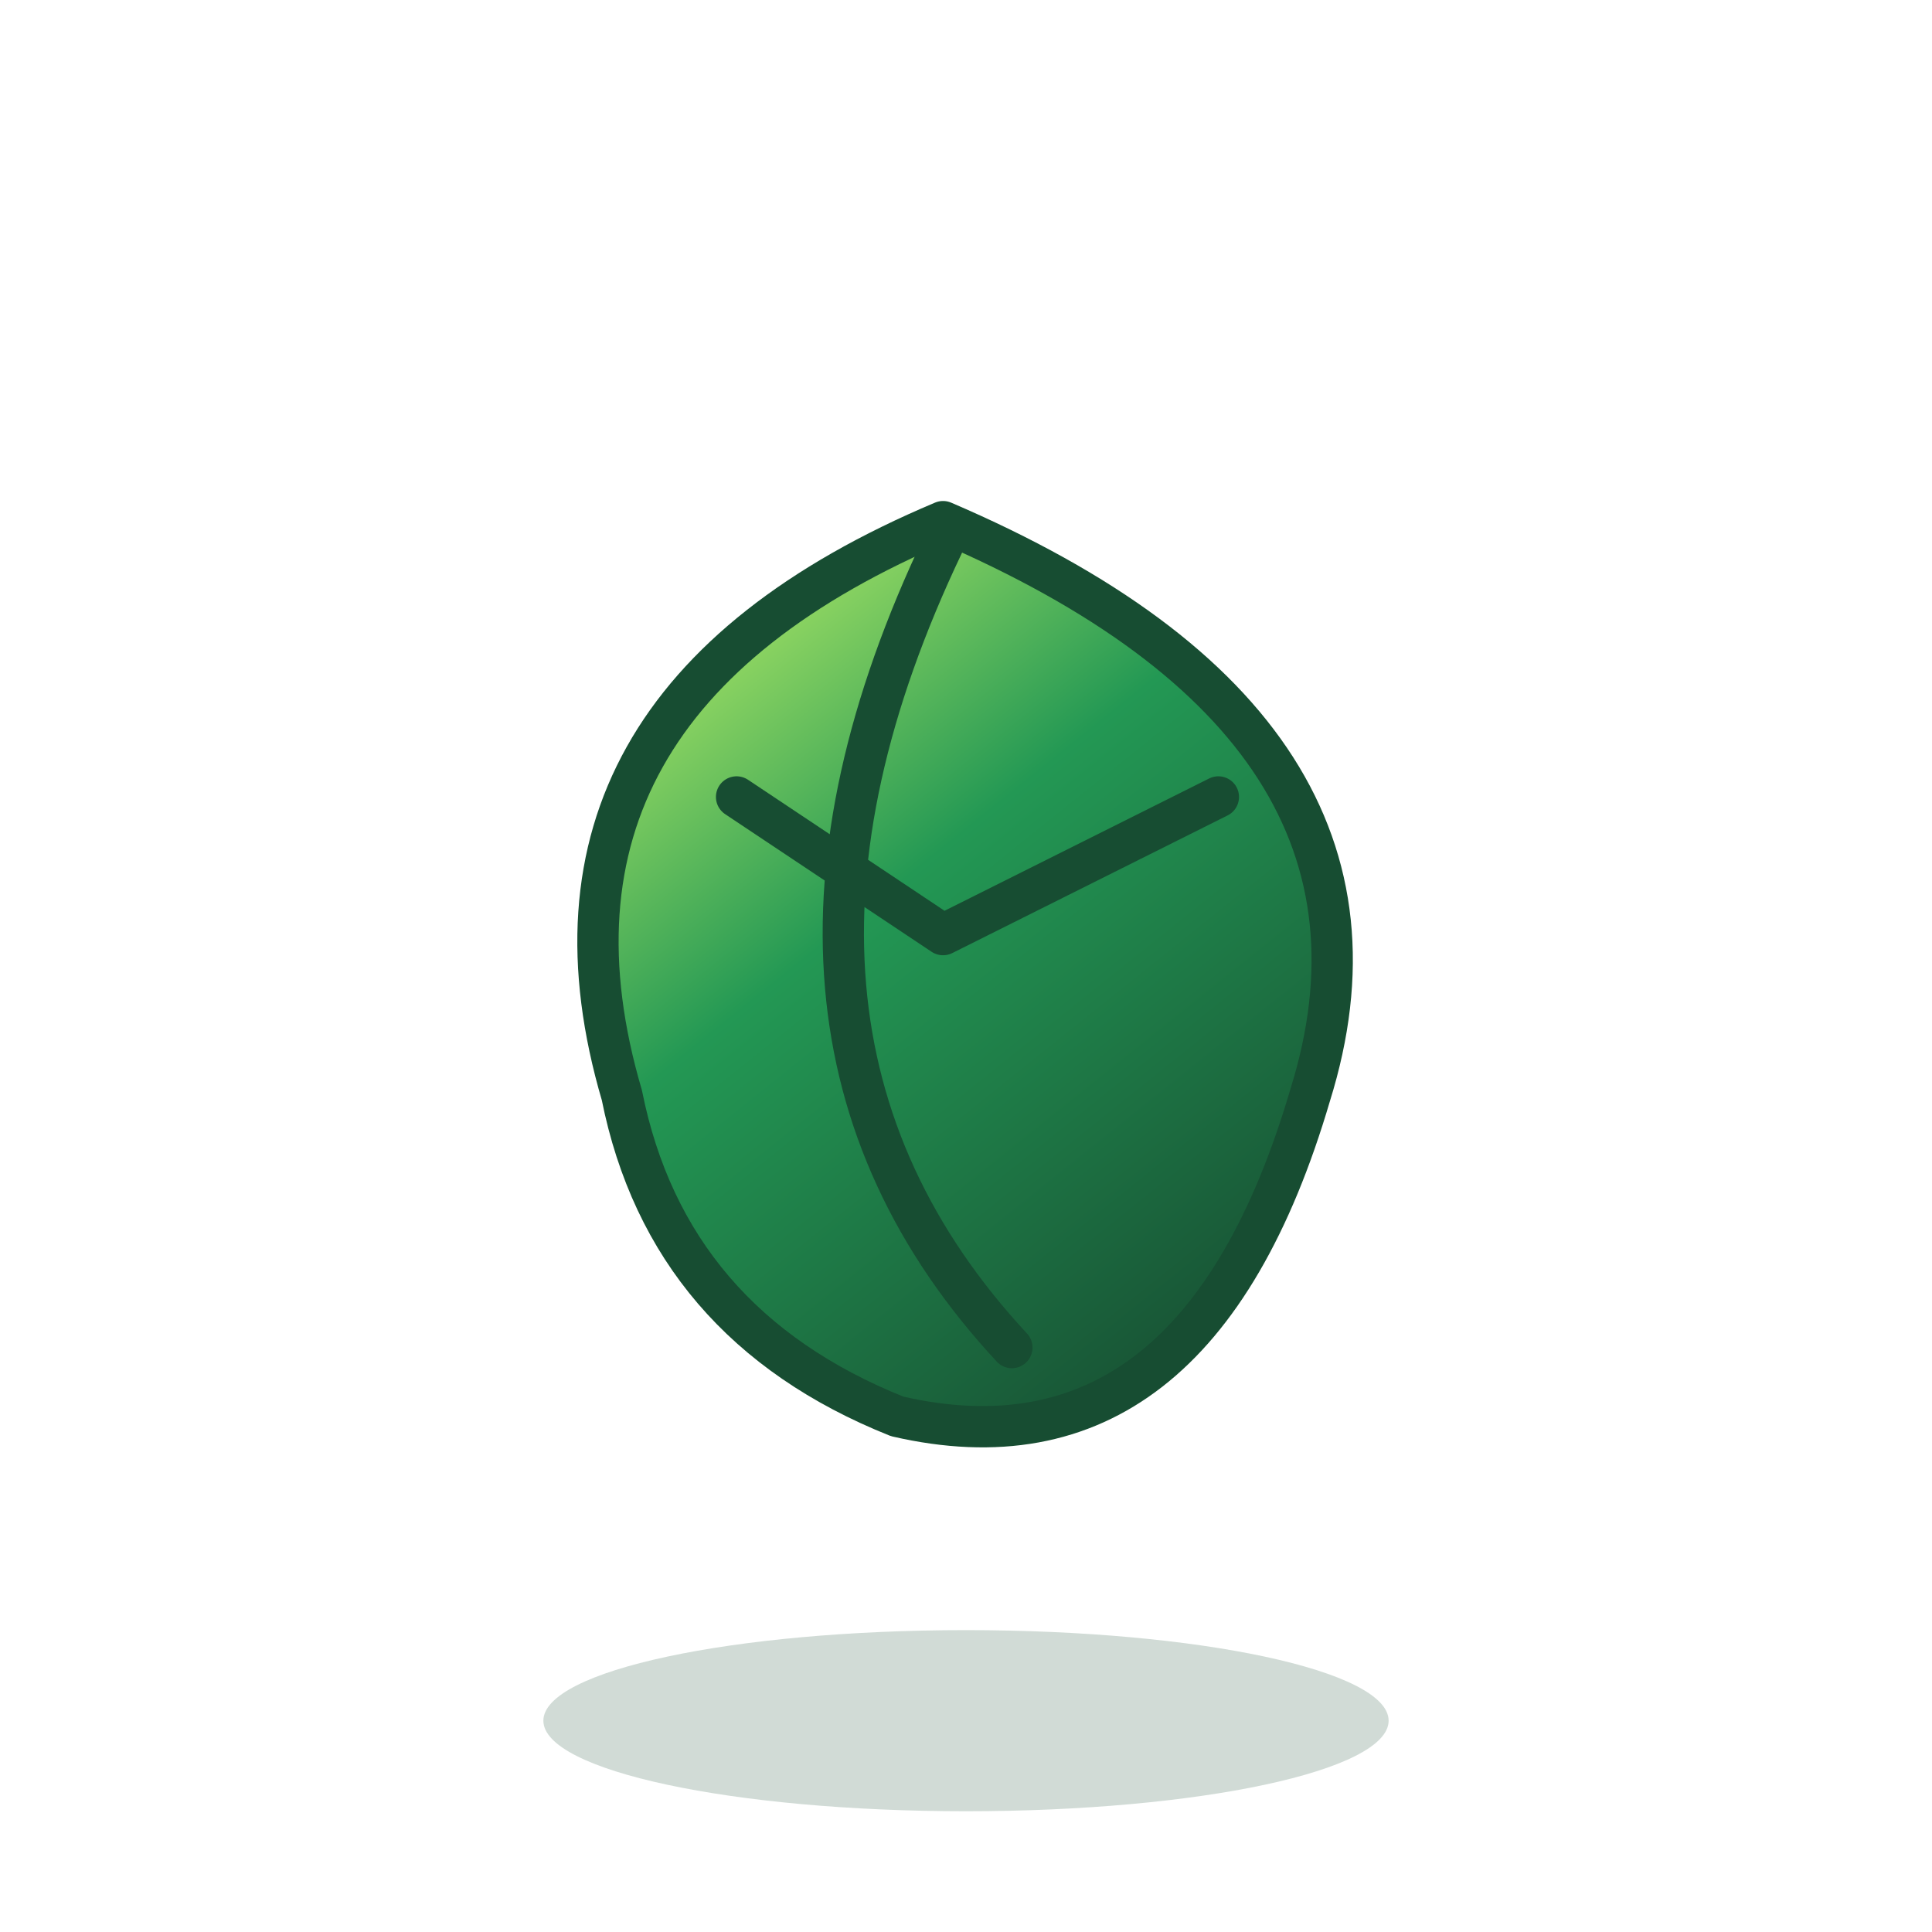
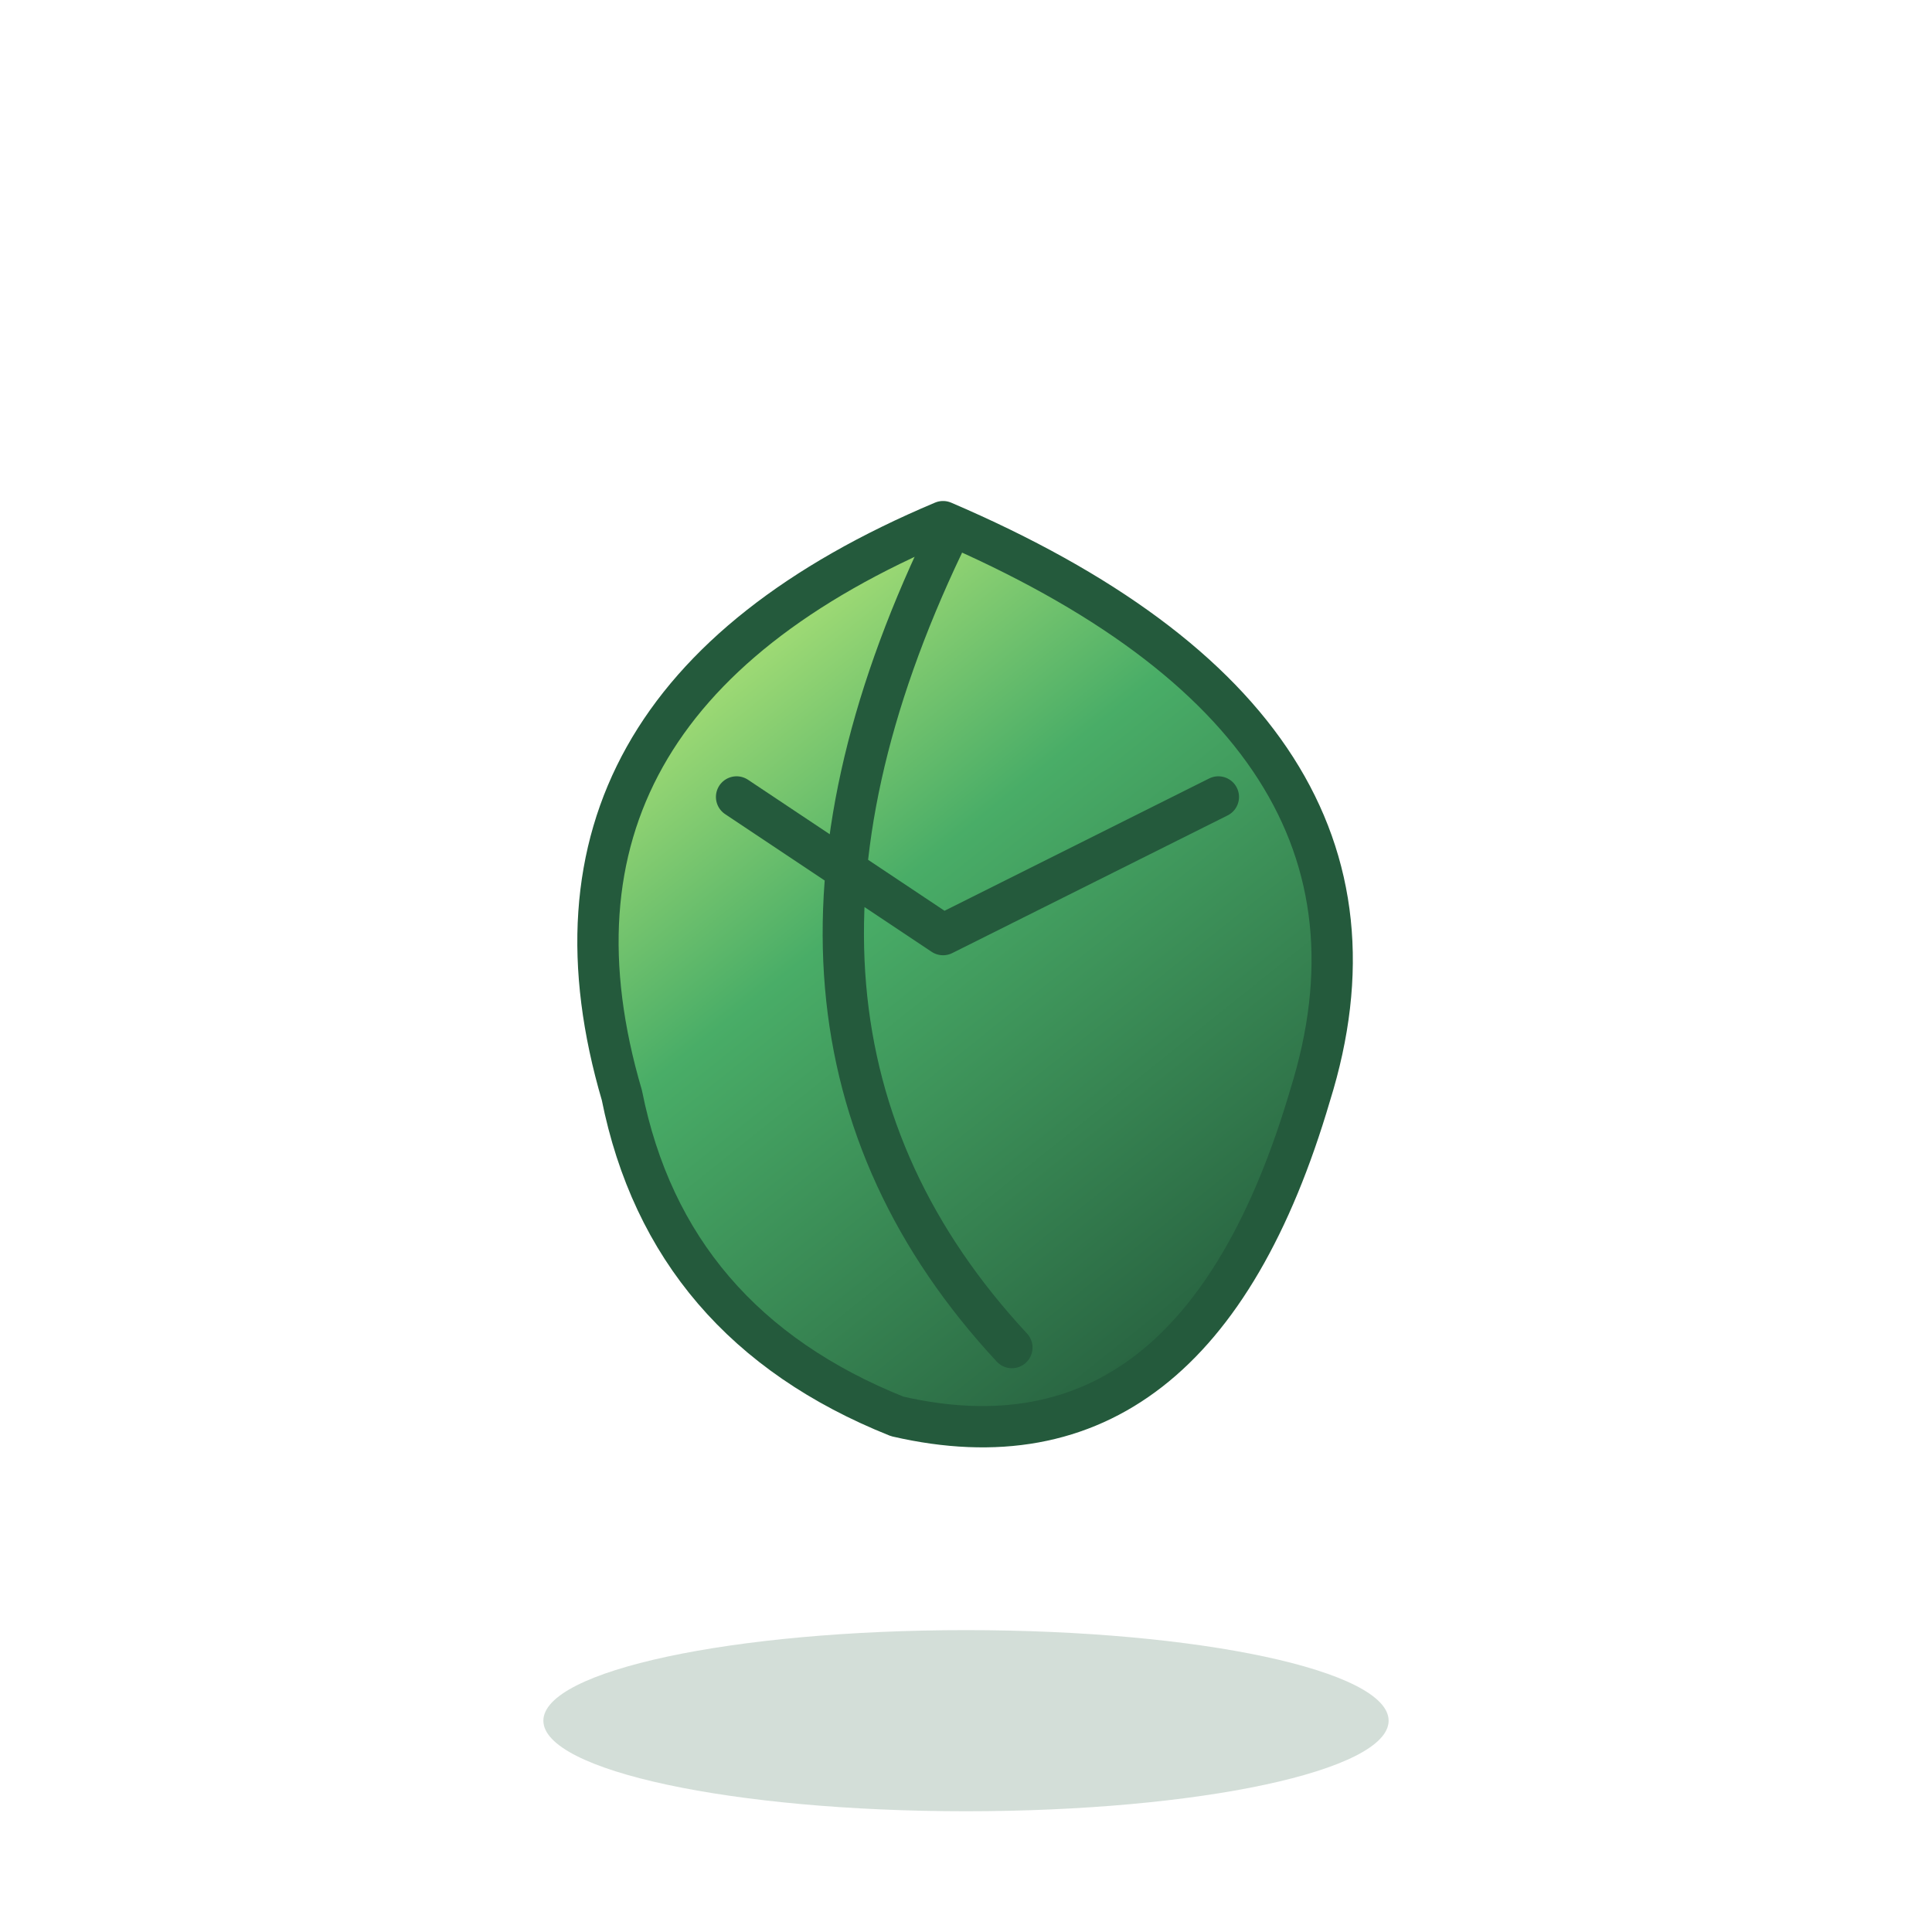
- <svg xmlns="http://www.w3.org/2000/svg" viewBox="0 0 64 64" data-family="leaf" data-rank="raw" data-material="rounded foliage">
+ <svg xmlns="http://www.w3.org/2000/svg" viewBox="0 0 64 64" data-family="leaf" data-rank="raw" data-material="seasonal canopy tier-1">
  <defs>
    <linearGradient id="m" x1=".15" y1="0" x2=".8" y2="1" gradientUnits="objectBoundingBox">
-       <stop stop-color="#bbef67" />
-       <stop offset=".4" stop-color="#239854" />
-       <stop offset="1" stop-color="#174d32" />
+       <stop stop-color="#c8f07b" />
+       <stop offset=".4" stop-color="#49ad67" />
+       <stop offset="1" stop-color="#245a3c" />
    </linearGradient>
  </defs>
-   <ellipse cx="32" cy="57" rx="14" ry="3" fill="#174d32" opacity=".20" />
-   <g transform="translate(32 34) scale(0.76) translate(-32 -34)" fill="url(#m)" stroke="#174d32" stroke-width="1.8" stroke-linejoin="round" stroke-linecap="round">
+   <ellipse cx="32" cy="57" rx="14" ry="3" fill="#245a3c" opacity=".20" />
+   <g transform="translate(32 34) scale(0.76) translate(-32 -34)" fill="url(#m)" stroke="#245a3c" stroke-width="1.8" stroke-linejoin="round" stroke-linecap="round">
    <path d="M17 37Q12 20 31 12Q52 21 47 37Q42 54 29 51Q19 47 17 37Z" />
    <path d="M31 13Q21 34 34 48M22 24L31 30 43 24" fill="none" />
  </g>
</svg>
